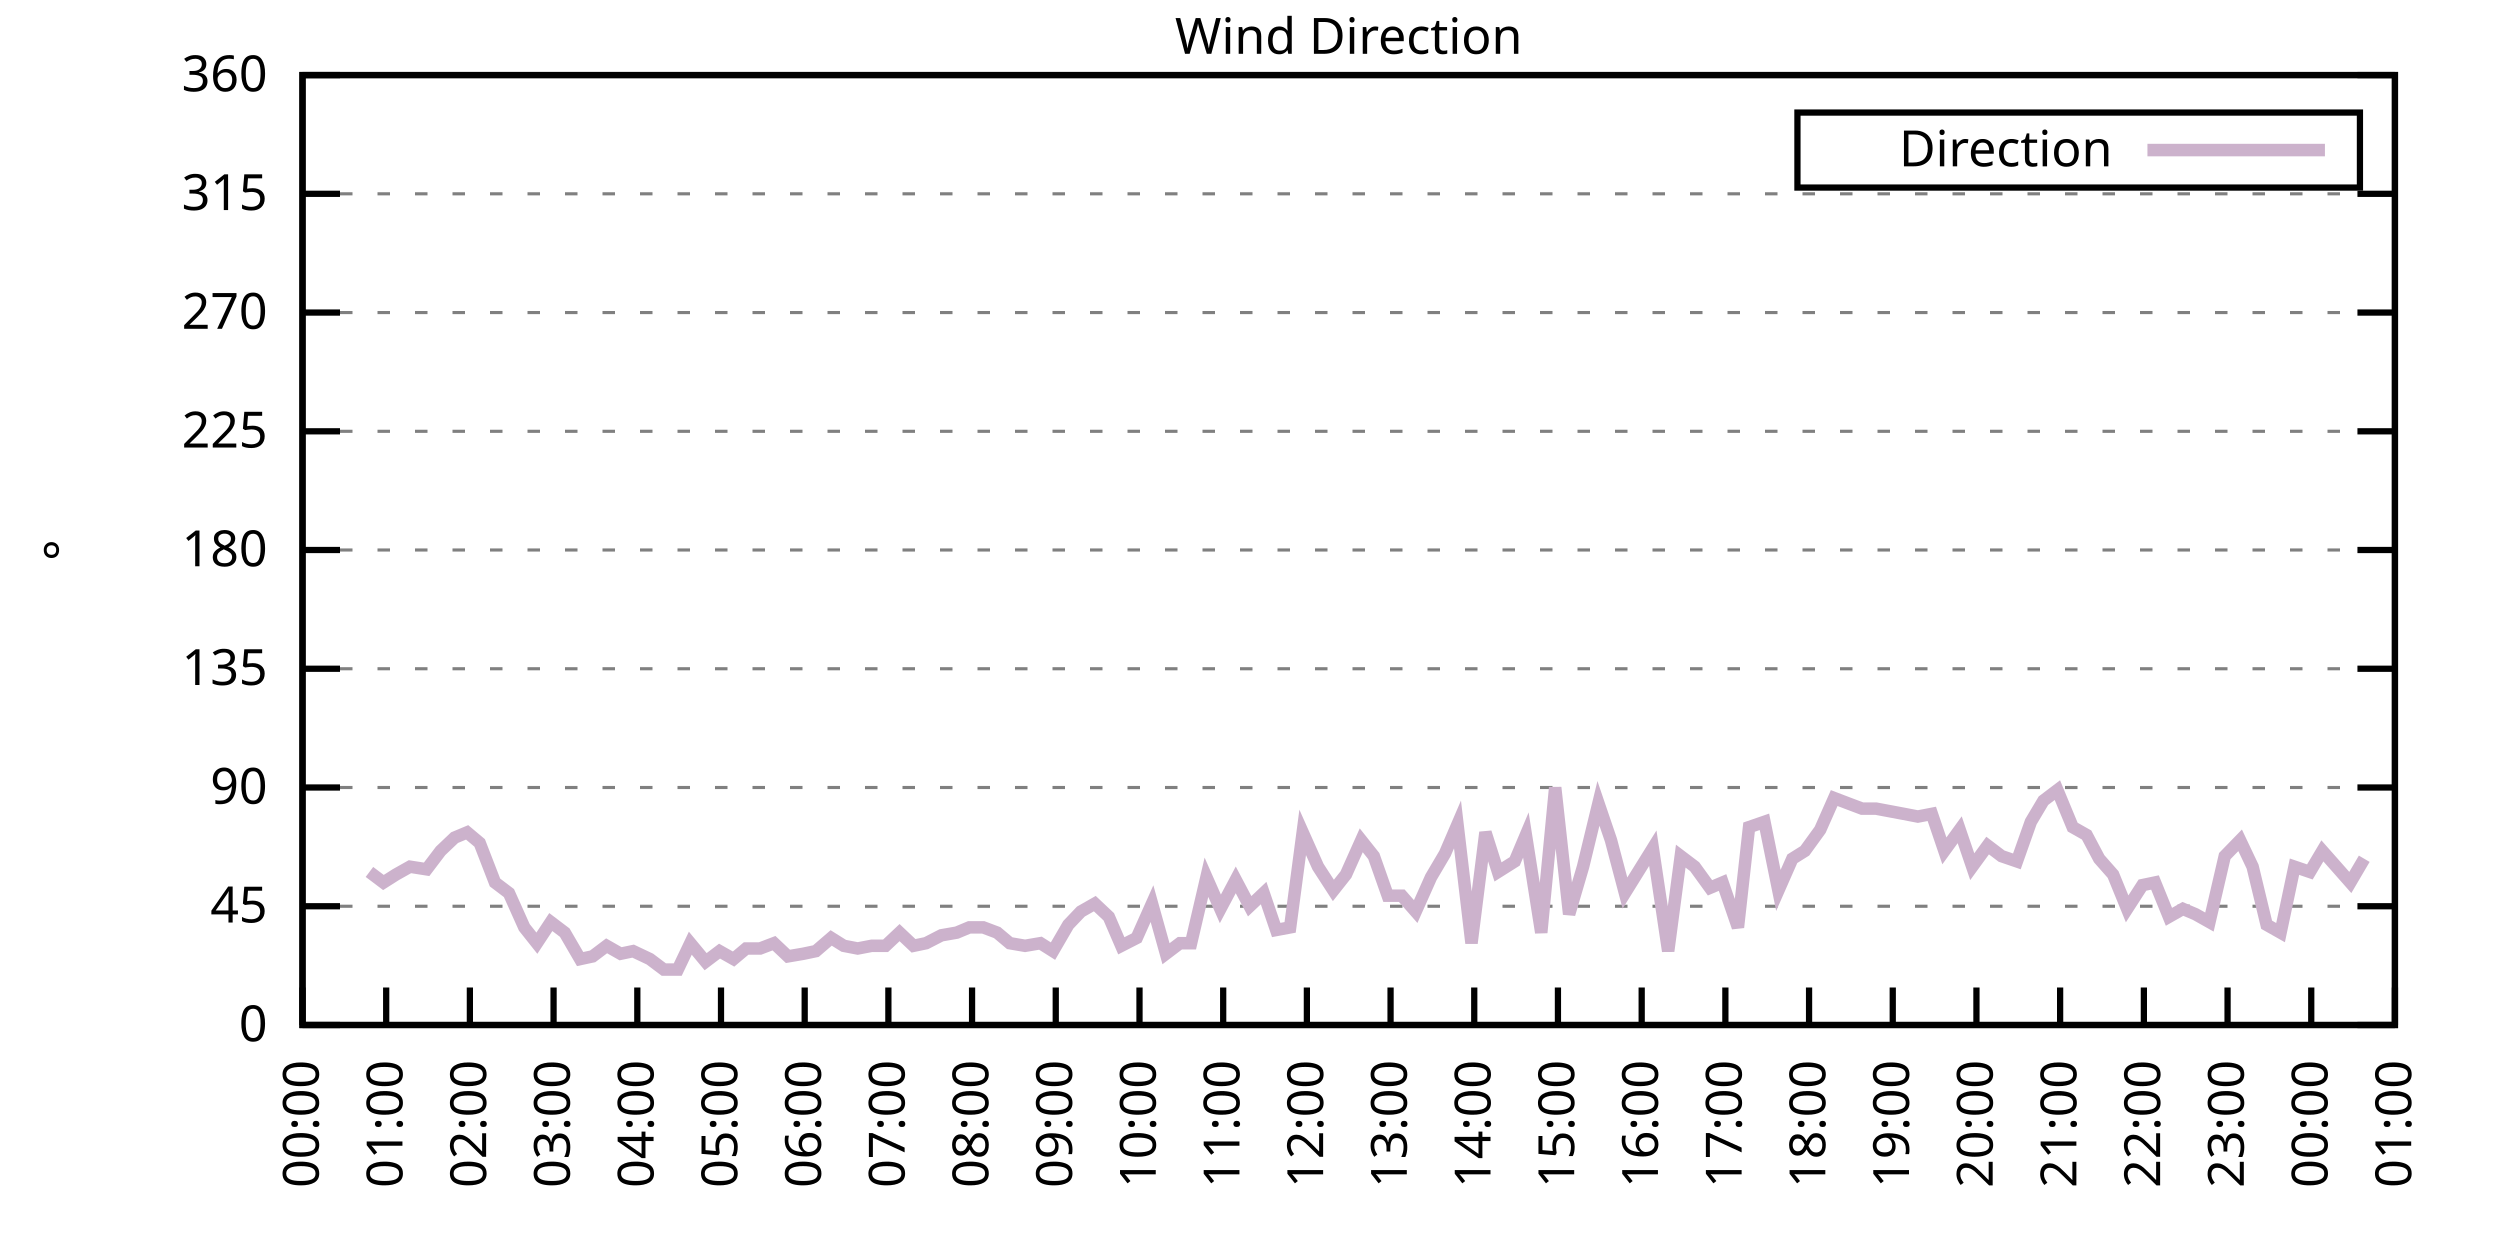
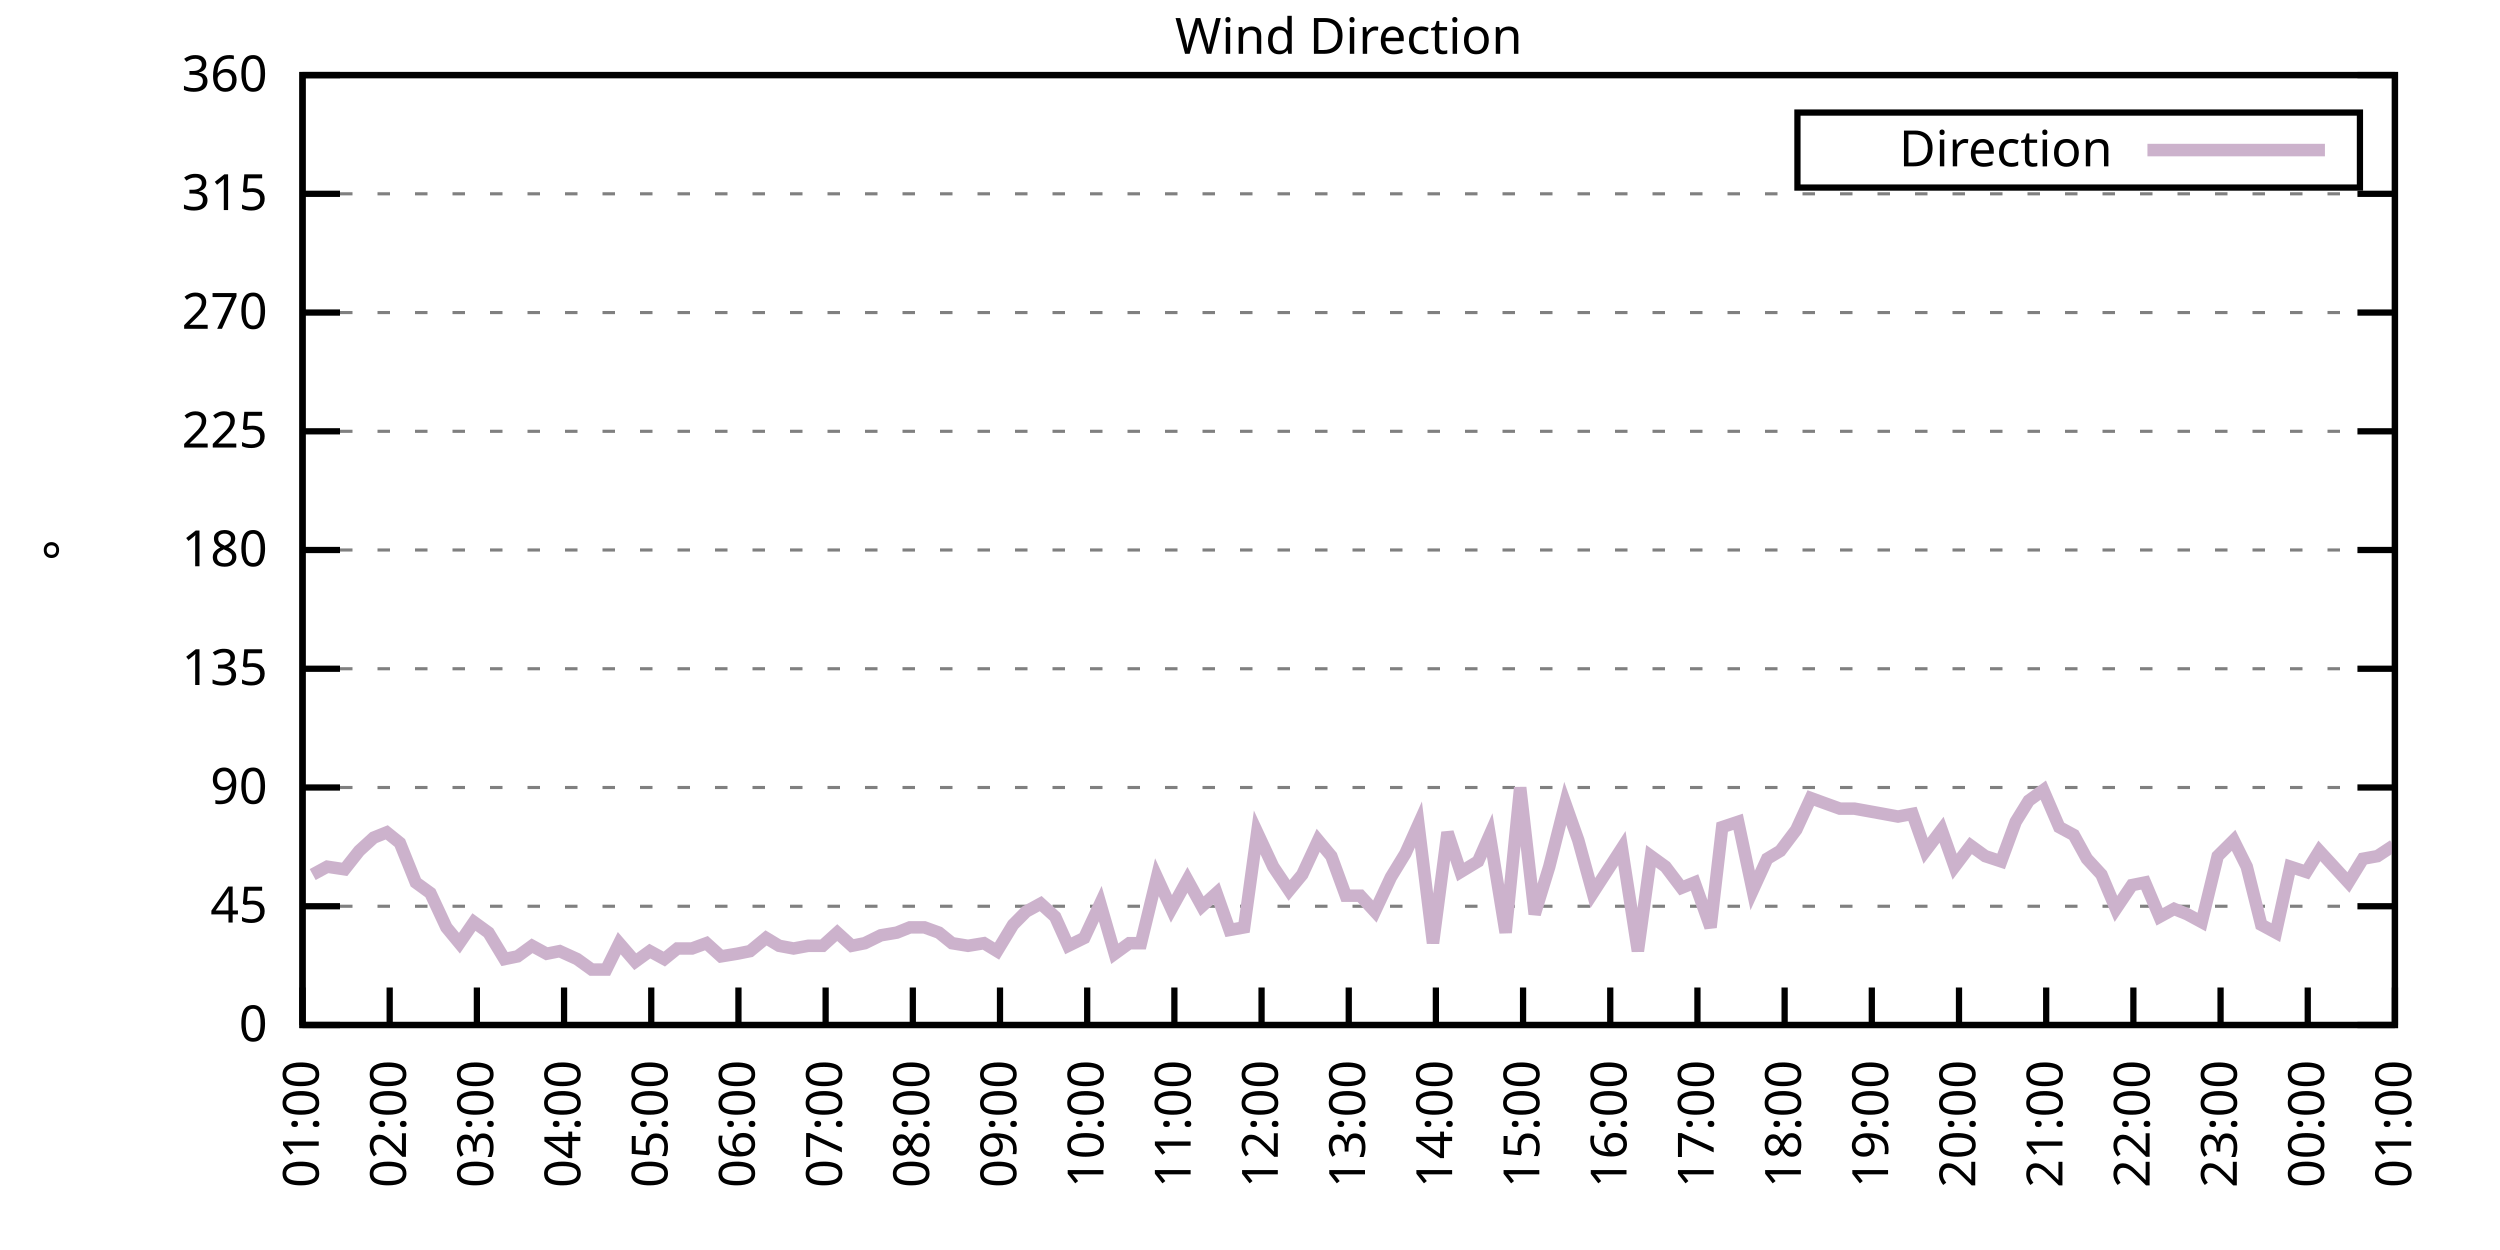
<svg xmlns="http://www.w3.org/2000/svg" xmlns:xlink="http://www.w3.org/1999/xlink" width="400" height="200" viewBox="0 0 400 200">
  <g id="gnuplot_canvas">
    <rect x="0" y="0" width="400" height="200" fill="none" />
    <defs>
      <circle id="gpDot" r="0.5" stroke-width="0.5" stroke="currentColor" />
      <path id="gpPt0" stroke-width="0.333" stroke="currentColor" d="M-1,0 h2 M0,-1 v2" />
      <path id="gpPt1" stroke-width="0.333" stroke="currentColor" d="M-1,-1 L1,1 M1,-1 L-1,1" />
      <path id="gpPt2" stroke-width="0.333" stroke="currentColor" d="M-1,0 L1,0 M0,-1 L0,1 M-1,-1 L1,1 M-1,1 L1,-1" />
      <rect id="gpPt3" stroke-width="0.333" stroke="currentColor" x="-1" y="-1" width="2" height="2" />
      <rect id="gpPt4" stroke-width="0.333" stroke="currentColor" fill="currentColor" x="-1" y="-1" width="2" height="2" />
      <circle id="gpPt5" stroke-width="0.333" stroke="currentColor" cx="0" cy="0" r="1" />
      <use xlink:href="#gpPt5" id="gpPt6" fill="currentColor" stroke="none" />
      <path id="gpPt7" stroke-width="0.333" stroke="currentColor" d="M0,-1.33 L-1.33,0.67 L1.33,0.67 z" />
      <use xlink:href="#gpPt7" id="gpPt8" fill="currentColor" stroke="none" />
      <use xlink:href="#gpPt7" id="gpPt9" stroke="currentColor" transform="rotate(180)" />
      <use xlink:href="#gpPt9" id="gpPt10" fill="currentColor" stroke="none" />
      <use xlink:href="#gpPt3" id="gpPt11" stroke="currentColor" transform="rotate(45)" />
      <use xlink:href="#gpPt11" id="gpPt12" fill="currentColor" stroke="none" />
      <path id="gpPt13" stroke-width="0.333" stroke="currentColor" d="M0,1.330 L1.265,0.411 L0.782,-1.067 L-0.782,-1.076 L-1.265,0.411 z" />
      <use xlink:href="#gpPt13" id="gpPt14" fill="currentColor" stroke="none" />
      <filter id="textbox" filterUnits="objectBoundingBox" x="0" y="0" height="1" width="1">
        <feFlood flood-color="white" flood-opacity="1" result="bgnd" />
        <feComposite in="SourceGraphic" in2="bgnd" operator="atop" />
      </filter>
      <filter id="greybox" filterUnits="objectBoundingBox" x="0" y="0" height="1" width="1">
        <feFlood flood-color="lightgrey" flood-opacity="1" result="grey" />
        <feComposite in="SourceGraphic" in2="grey" operator="atop" />
      </filter>
    </defs>
    <g fill="none" color="white" stroke="currentColor" stroke-width="1.00" stroke-linecap="butt" stroke-linejoin="miter">
</g>
    <g fill="none" color="black" stroke="currentColor" stroke-width="1.00" stroke-linecap="butt" stroke-linejoin="miter">
      <g stroke="none" shape-rendering="crispEdges">
        <polygon fill="rgb(255, 255, 255)" points="48.40,164.00 383.18,164.00 383.18,12.02 48.40,12.02 " />
      </g>
    </g>
    <g fill="none" color="black" stroke="currentColor" stroke-width="1.00" stroke-linecap="butt" stroke-linejoin="miter">
</g>
    <g fill="none" color="black" stroke="black" stroke-width="0.50" stroke-linecap="butt" stroke-linejoin="miter">
</g>
    <g fill="none" color="gray" stroke="currentColor" stroke-width="0.50" stroke-linecap="butt" stroke-linejoin="miter">
      <path stroke="gray" stroke-dasharray="2,4" class="gridline" d="M48.40,164.00 L383.19,164.00  " />
    </g>
    <g fill="none" color="gray" stroke="gray" stroke-width="1.00" stroke-linecap="butt" stroke-linejoin="miter">
</g>
    <g fill="none" color="black" stroke="currentColor" stroke-width="1.00" stroke-linecap="butt" stroke-linejoin="miter">
      <path stroke="black" d="M48.40,164.00 L54.40,164.00 M383.19,164.00 L377.19,164.00  " />
      <g transform="translate(42.80,166.60)" stroke="none" fill="black" font-family="Sans" font-size="8.00" text-anchor="end">
        <text>
          <tspan font-family="Sans"> 0</tspan>
        </text>
      </g>
    </g>
    <g fill="none" color="black" stroke="currentColor" stroke-width="1.00" stroke-linecap="butt" stroke-linejoin="miter">
</g>
    <g fill="none" color="black" stroke="black" stroke-width="0.50" stroke-linecap="butt" stroke-linejoin="miter">
</g>
    <g fill="none" color="gray" stroke="currentColor" stroke-width="0.50" stroke-linecap="butt" stroke-linejoin="miter">
      <path stroke="gray" stroke-dasharray="2,4" class="gridline" d="M48.40,145.00 L383.19,145.00  " />
    </g>
    <g fill="none" color="gray" stroke="gray" stroke-width="1.00" stroke-linecap="butt" stroke-linejoin="miter">
</g>
    <g fill="none" color="black" stroke="currentColor" stroke-width="1.00" stroke-linecap="butt" stroke-linejoin="miter">
      <path stroke="black" d="M48.40,145.00 L54.40,145.00 M383.19,145.00 L377.19,145.00  " />
      <g transform="translate(42.80,147.60)" stroke="none" fill="black" font-family="Sans" font-size="8.00" text-anchor="end">
        <text>
          <tspan font-family="Sans"> 45</tspan>
        </text>
      </g>
    </g>
    <g fill="none" color="black" stroke="currentColor" stroke-width="1.00" stroke-linecap="butt" stroke-linejoin="miter">
</g>
    <g fill="none" color="black" stroke="black" stroke-width="0.50" stroke-linecap="butt" stroke-linejoin="miter">
</g>
    <g fill="none" color="gray" stroke="currentColor" stroke-width="0.50" stroke-linecap="butt" stroke-linejoin="miter">
      <path stroke="gray" stroke-dasharray="2,4" class="gridline" d="M48.40,126.00 L383.19,126.00  " />
    </g>
    <g fill="none" color="gray" stroke="gray" stroke-width="1.00" stroke-linecap="butt" stroke-linejoin="miter">
</g>
    <g fill="none" color="black" stroke="currentColor" stroke-width="1.00" stroke-linecap="butt" stroke-linejoin="miter">
      <path stroke="black" d="M48.40,126.00 L54.40,126.00 M383.19,126.00 L377.19,126.00  " />
      <g transform="translate(42.80,128.60)" stroke="none" fill="black" font-family="Sans" font-size="8.00" text-anchor="end">
        <text>
          <tspan font-family="Sans"> 90</tspan>
        </text>
      </g>
    </g>
    <g fill="none" color="black" stroke="currentColor" stroke-width="1.00" stroke-linecap="butt" stroke-linejoin="miter">
</g>
    <g fill="none" color="black" stroke="black" stroke-width="0.50" stroke-linecap="butt" stroke-linejoin="miter">
</g>
    <g fill="none" color="gray" stroke="currentColor" stroke-width="0.50" stroke-linecap="butt" stroke-linejoin="miter">
      <path stroke="gray" stroke-dasharray="2,4" class="gridline" d="M48.40,107.00 L383.19,107.00  " />
    </g>
    <g fill="none" color="gray" stroke="gray" stroke-width="1.00" stroke-linecap="butt" stroke-linejoin="miter">
</g>
    <g fill="none" color="black" stroke="currentColor" stroke-width="1.00" stroke-linecap="butt" stroke-linejoin="miter">
      <path stroke="black" d="M48.40,107.00 L54.40,107.00 M383.19,107.00 L377.19,107.00  " />
      <g transform="translate(42.80,109.60)" stroke="none" fill="black" font-family="Sans" font-size="8.00" text-anchor="end">
        <text>
          <tspan font-family="Sans"> 135</tspan>
        </text>
      </g>
    </g>
    <g fill="none" color="black" stroke="currentColor" stroke-width="1.00" stroke-linecap="butt" stroke-linejoin="miter">
</g>
    <g fill="none" color="black" stroke="black" stroke-width="0.50" stroke-linecap="butt" stroke-linejoin="miter">
</g>
    <g fill="none" color="gray" stroke="currentColor" stroke-width="0.50" stroke-linecap="butt" stroke-linejoin="miter">
      <path stroke="gray" stroke-dasharray="2,4" class="gridline" d="M48.40,88.00 L383.19,88.00  " />
    </g>
    <g fill="none" color="gray" stroke="gray" stroke-width="1.00" stroke-linecap="butt" stroke-linejoin="miter">
</g>
    <g fill="none" color="black" stroke="currentColor" stroke-width="1.00" stroke-linecap="butt" stroke-linejoin="miter">
      <path stroke="black" d="M48.40,88.00 L54.40,88.00 M383.19,88.00 L377.19,88.00  " />
      <g transform="translate(42.80,90.60)" stroke="none" fill="black" font-family="Sans" font-size="8.00" text-anchor="end">
        <text>
          <tspan font-family="Sans"> 180</tspan>
        </text>
      </g>
    </g>
    <g fill="none" color="black" stroke="currentColor" stroke-width="1.00" stroke-linecap="butt" stroke-linejoin="miter">
</g>
    <g fill="none" color="black" stroke="black" stroke-width="0.50" stroke-linecap="butt" stroke-linejoin="miter">
</g>
    <g fill="none" color="gray" stroke="currentColor" stroke-width="0.50" stroke-linecap="butt" stroke-linejoin="miter">
      <path stroke="gray" stroke-dasharray="2,4" class="gridline" d="M48.40,69.01 L383.19,69.01  " />
    </g>
    <g fill="none" color="gray" stroke="gray" stroke-width="1.00" stroke-linecap="butt" stroke-linejoin="miter">
</g>
    <g fill="none" color="black" stroke="currentColor" stroke-width="1.00" stroke-linecap="butt" stroke-linejoin="miter">
      <path stroke="black" d="M48.40,69.01 L54.40,69.01 M383.19,69.01 L377.19,69.01  " />
      <g transform="translate(42.80,71.61)" stroke="none" fill="black" font-family="Sans" font-size="8.00" text-anchor="end">
        <text>
          <tspan font-family="Sans"> 225</tspan>
        </text>
      </g>
    </g>
    <g fill="none" color="black" stroke="currentColor" stroke-width="1.00" stroke-linecap="butt" stroke-linejoin="miter">
</g>
    <g fill="none" color="black" stroke="black" stroke-width="0.50" stroke-linecap="butt" stroke-linejoin="miter">
</g>
    <g fill="none" color="gray" stroke="currentColor" stroke-width="0.50" stroke-linecap="butt" stroke-linejoin="miter">
      <path stroke="gray" stroke-dasharray="2,4" class="gridline" d="M48.40,50.01 L383.19,50.01  " />
    </g>
    <g fill="none" color="gray" stroke="gray" stroke-width="1.00" stroke-linecap="butt" stroke-linejoin="miter">
</g>
    <g fill="none" color="black" stroke="currentColor" stroke-width="1.00" stroke-linecap="butt" stroke-linejoin="miter">
      <path stroke="black" d="M48.40,50.01 L54.40,50.01 M383.19,50.01 L377.19,50.01  " />
      <g transform="translate(42.80,52.61)" stroke="none" fill="black" font-family="Sans" font-size="8.00" text-anchor="end">
        <text>
          <tspan font-family="Sans"> 270</tspan>
        </text>
      </g>
    </g>
    <g fill="none" color="black" stroke="currentColor" stroke-width="1.00" stroke-linecap="butt" stroke-linejoin="miter">
</g>
    <g fill="none" color="black" stroke="black" stroke-width="0.50" stroke-linecap="butt" stroke-linejoin="miter">
</g>
    <g fill="none" color="gray" stroke="currentColor" stroke-width="0.50" stroke-linecap="butt" stroke-linejoin="miter">
      <path stroke="gray" stroke-dasharray="2,4" class="gridline" d="M48.40,31.01 L383.19,31.01  " />
    </g>
    <g fill="none" color="gray" stroke="gray" stroke-width="1.00" stroke-linecap="butt" stroke-linejoin="miter">
</g>
    <g fill="none" color="black" stroke="currentColor" stroke-width="1.00" stroke-linecap="butt" stroke-linejoin="miter">
      <path stroke="black" d="M48.40,31.01 L54.40,31.01 M383.19,31.01 L377.19,31.01  " />
      <g transform="translate(42.80,33.61)" stroke="none" fill="black" font-family="Sans" font-size="8.00" text-anchor="end">
        <text>
          <tspan font-family="Sans"> 315</tspan>
        </text>
      </g>
    </g>
    <g fill="none" color="black" stroke="currentColor" stroke-width="1.00" stroke-linecap="butt" stroke-linejoin="miter">
</g>
    <g fill="none" color="black" stroke="black" stroke-width="0.50" stroke-linecap="butt" stroke-linejoin="miter">
</g>
    <g fill="none" color="gray" stroke="currentColor" stroke-width="0.50" stroke-linecap="butt" stroke-linejoin="miter">
      <path stroke="gray" stroke-dasharray="2,4" class="gridline" d="M48.40,12.01 L383.19,12.01  " />
    </g>
    <g fill="none" color="gray" stroke="gray" stroke-width="1.00" stroke-linecap="butt" stroke-linejoin="miter">
</g>
    <g fill="none" color="black" stroke="currentColor" stroke-width="1.00" stroke-linecap="butt" stroke-linejoin="miter">
      <path stroke="black" d="M48.40,12.01 L54.40,12.01 M383.19,12.01 L377.19,12.01  " />
      <g transform="translate(42.80,14.61)" stroke="none" fill="black" font-family="Sans" font-size="8.00" text-anchor="end">
        <text>
          <tspan font-family="Sans"> 360</tspan>
        </text>
      </g>
    </g>
    <g fill="none" color="black" stroke="currentColor" stroke-width="1.00" stroke-linecap="butt" stroke-linejoin="miter">
      <path stroke="black" d="M48.40,164.00 L48.40,158.00  " />
      <g transform="translate(51.00,169.60) rotate(270.00)" stroke="none" fill="black" font-family="Sans" font-size="8.00" text-anchor="end">
        <text>
-           <tspan font-family="Sans">00:00</tspan>
-         </text>
-       </g>
-     </g>
-     <g fill="none" color="black" stroke="currentColor" stroke-width="1.00" stroke-linecap="butt" stroke-linejoin="miter">
-       <path stroke="black" d="M61.79,164.00 L61.79,158.00  " />
-       <g transform="translate(64.39,169.60) rotate(270.00)" stroke="none" fill="black" font-family="Sans" font-size="8.00" text-anchor="end">
-         <text>
          <tspan font-family="Sans">01:00</tspan>
        </text>
      </g>
    </g>
    <g fill="none" color="black" stroke="currentColor" stroke-width="1.00" stroke-linecap="butt" stroke-linejoin="miter">
-       <path stroke="black" d="M75.18,164.00 L75.18,158.00  " />
-       <g transform="translate(77.78,169.60) rotate(270.00)" stroke="none" fill="black" font-family="Sans" font-size="8.00" text-anchor="end">
+       <path stroke="black" d="M62.35,164.00 L62.35,158.00  " />
+       <g transform="translate(64.95,169.60) rotate(270.00)" stroke="none" fill="black" font-family="Sans" font-size="8.00" text-anchor="end">
        <text>
          <tspan font-family="Sans">02:00</tspan>
        </text>
      </g>
    </g>
    <g fill="none" color="black" stroke="currentColor" stroke-width="1.00" stroke-linecap="butt" stroke-linejoin="miter">
-       <path stroke="black" d="M88.57,164.00 L88.57,158.00  " />
-       <g transform="translate(91.17,169.60) rotate(270.00)" stroke="none" fill="black" font-family="Sans" font-size="8.00" text-anchor="end">
+       <path stroke="black" d="M76.30,164.00 L76.30,158.00  " />
+       <g transform="translate(78.90,169.60) rotate(270.00)" stroke="none" fill="black" font-family="Sans" font-size="8.00" text-anchor="end">
        <text>
          <tspan font-family="Sans">03:00</tspan>
        </text>
      </g>
    </g>
    <g fill="none" color="black" stroke="currentColor" stroke-width="1.00" stroke-linecap="butt" stroke-linejoin="miter">
-       <path stroke="black" d="M101.97,164.00 L101.97,158.00  " />
-       <g transform="translate(104.57,169.60) rotate(270.00)" stroke="none" fill="black" font-family="Sans" font-size="8.00" text-anchor="end">
+       <path stroke="black" d="M90.25,164.00 L90.25,158.00  " />
+       <g transform="translate(92.85,169.60) rotate(270.00)" stroke="none" fill="black" font-family="Sans" font-size="8.00" text-anchor="end">
        <text>
          <tspan font-family="Sans">04:00</tspan>
        </text>
      </g>
    </g>
    <g fill="none" color="black" stroke="currentColor" stroke-width="1.00" stroke-linecap="butt" stroke-linejoin="miter">
-       <path stroke="black" d="M115.36,164.00 L115.36,158.00  " />
-       <g transform="translate(117.96,169.60) rotate(270.00)" stroke="none" fill="black" font-family="Sans" font-size="8.00" text-anchor="end">
+       <path stroke="black" d="M104.20,164.00 L104.20,158.00  " />
+       <g transform="translate(106.80,169.60) rotate(270.00)" stroke="none" fill="black" font-family="Sans" font-size="8.00" text-anchor="end">
        <text>
          <tspan font-family="Sans">05:00</tspan>
        </text>
      </g>
    </g>
    <g fill="none" color="black" stroke="currentColor" stroke-width="1.00" stroke-linecap="butt" stroke-linejoin="miter">
-       <path stroke="black" d="M128.75,164.00 L128.75,158.00  " />
-       <g transform="translate(131.35,169.60) rotate(270.00)" stroke="none" fill="black" font-family="Sans" font-size="8.00" text-anchor="end">
+       <path stroke="black" d="M118.15,164.00 L118.15,158.00  " />
+       <g transform="translate(120.75,169.60) rotate(270.00)" stroke="none" fill="black" font-family="Sans" font-size="8.00" text-anchor="end">
        <text>
          <tspan font-family="Sans">06:00</tspan>
        </text>
      </g>
    </g>
    <g fill="none" color="black" stroke="currentColor" stroke-width="1.00" stroke-linecap="butt" stroke-linejoin="miter">
-       <path stroke="black" d="M142.14,164.00 L142.14,158.00  " />
-       <g transform="translate(144.74,169.60) rotate(270.00)" stroke="none" fill="black" font-family="Sans" font-size="8.00" text-anchor="end">
+       <path stroke="black" d="M132.10,164.00 L132.10,158.00  " />
+       <g transform="translate(134.70,169.60) rotate(270.00)" stroke="none" fill="black" font-family="Sans" font-size="8.00" text-anchor="end">
        <text>
          <tspan font-family="Sans">07:00</tspan>
        </text>
      </g>
    </g>
    <g fill="none" color="black" stroke="currentColor" stroke-width="1.00" stroke-linecap="butt" stroke-linejoin="miter">
-       <path stroke="black" d="M155.53,164.00 L155.53,158.00  " />
-       <g transform="translate(158.13,169.60) rotate(270.00)" stroke="none" fill="black" font-family="Sans" font-size="8.00" text-anchor="end">
+       <path stroke="black" d="M146.05,164.00 L146.05,158.00  " />
+       <g transform="translate(148.65,169.60) rotate(270.00)" stroke="none" fill="black" font-family="Sans" font-size="8.00" text-anchor="end">
        <text>
          <tspan font-family="Sans">08:00</tspan>
        </text>
      </g>
    </g>
    <g fill="none" color="black" stroke="currentColor" stroke-width="1.00" stroke-linecap="butt" stroke-linejoin="miter">
-       <path stroke="black" d="M168.92,164.00 L168.92,158.00  " />
-       <g transform="translate(171.52,169.60) rotate(270.00)" stroke="none" fill="black" font-family="Sans" font-size="8.00" text-anchor="end">
+       <path stroke="black" d="M160.00,164.00 L160.00,158.00  " />
+       <g transform="translate(162.60,169.60) rotate(270.00)" stroke="none" fill="black" font-family="Sans" font-size="8.00" text-anchor="end">
        <text>
          <tspan font-family="Sans">09:00</tspan>
        </text>
      </g>
    </g>
    <g fill="none" color="black" stroke="currentColor" stroke-width="1.00" stroke-linecap="butt" stroke-linejoin="miter">
-       <path stroke="black" d="M182.32,164.00 L182.32,158.00  " />
-       <g transform="translate(184.92,169.60) rotate(270.00)" stroke="none" fill="black" font-family="Sans" font-size="8.00" text-anchor="end">
+       <path stroke="black" d="M173.95,164.00 L173.95,158.00  " />
+       <g transform="translate(176.55,169.60) rotate(270.00)" stroke="none" fill="black" font-family="Sans" font-size="8.00" text-anchor="end">
        <text>
          <tspan font-family="Sans">10:00</tspan>
        </text>
      </g>
    </g>
    <g fill="none" color="black" stroke="currentColor" stroke-width="1.00" stroke-linecap="butt" stroke-linejoin="miter">
-       <path stroke="black" d="M195.71,164.00 L195.71,158.00  " />
-       <g transform="translate(198.31,169.60) rotate(270.00)" stroke="none" fill="black" font-family="Sans" font-size="8.00" text-anchor="end">
+       <path stroke="black" d="M187.90,164.00 L187.90,158.00  " />
+       <g transform="translate(190.50,169.60) rotate(270.00)" stroke="none" fill="black" font-family="Sans" font-size="8.00" text-anchor="end">
        <text>
          <tspan font-family="Sans">11:00</tspan>
        </text>
      </g>
    </g>
    <g fill="none" color="black" stroke="currentColor" stroke-width="1.00" stroke-linecap="butt" stroke-linejoin="miter">
-       <path stroke="black" d="M209.10,164.00 L209.10,158.00  " />
-       <g transform="translate(211.70,169.60) rotate(270.00)" stroke="none" fill="black" font-family="Sans" font-size="8.00" text-anchor="end">
+       <path stroke="black" d="M201.85,164.00 L201.85,158.00  " />
+       <g transform="translate(204.45,169.60) rotate(270.00)" stroke="none" fill="black" font-family="Sans" font-size="8.00" text-anchor="end">
        <text>
          <tspan font-family="Sans">12:00</tspan>
        </text>
      </g>
    </g>
    <g fill="none" color="black" stroke="currentColor" stroke-width="1.00" stroke-linecap="butt" stroke-linejoin="miter">
-       <path stroke="black" d="M222.49,164.00 L222.49,158.00  " />
-       <g transform="translate(225.09,169.60) rotate(270.00)" stroke="none" fill="black" font-family="Sans" font-size="8.00" text-anchor="end">
+       <path stroke="black" d="M215.80,164.00 L215.80,158.00  " />
+       <g transform="translate(218.40,169.60) rotate(270.00)" stroke="none" fill="black" font-family="Sans" font-size="8.00" text-anchor="end">
        <text>
          <tspan font-family="Sans">13:00</tspan>
        </text>
      </g>
    </g>
    <g fill="none" color="black" stroke="currentColor" stroke-width="1.00" stroke-linecap="butt" stroke-linejoin="miter">
-       <path stroke="black" d="M235.88,164.00 L235.88,158.00  " />
-       <g transform="translate(238.48,169.60) rotate(270.00)" stroke="none" fill="black" font-family="Sans" font-size="8.00" text-anchor="end">
+       <path stroke="black" d="M229.74,164.00 L229.74,158.00  " />
+       <g transform="translate(232.34,169.60) rotate(270.00)" stroke="none" fill="black" font-family="Sans" font-size="8.00" text-anchor="end">
        <text>
          <tspan font-family="Sans">14:00</tspan>
        </text>
      </g>
    </g>
    <g fill="none" color="black" stroke="currentColor" stroke-width="1.00" stroke-linecap="butt" stroke-linejoin="miter">
-       <path stroke="black" d="M249.27,164.00 L249.27,158.00  " />
-       <g transform="translate(251.87,169.60) rotate(270.00)" stroke="none" fill="black" font-family="Sans" font-size="8.00" text-anchor="end">
+       <path stroke="black" d="M243.69,164.00 L243.69,158.00  " />
+       <g transform="translate(246.29,169.60) rotate(270.00)" stroke="none" fill="black" font-family="Sans" font-size="8.00" text-anchor="end">
        <text>
          <tspan font-family="Sans">15:00</tspan>
        </text>
      </g>
    </g>
    <g fill="none" color="black" stroke="currentColor" stroke-width="1.00" stroke-linecap="butt" stroke-linejoin="miter">
-       <path stroke="black" d="M262.67,164.00 L262.67,158.00  " />
-       <g transform="translate(265.27,169.60) rotate(270.00)" stroke="none" fill="black" font-family="Sans" font-size="8.00" text-anchor="end">
+       <path stroke="black" d="M257.64,164.00 L257.64,158.00  " />
+       <g transform="translate(260.24,169.60) rotate(270.00)" stroke="none" fill="black" font-family="Sans" font-size="8.00" text-anchor="end">
        <text>
          <tspan font-family="Sans">16:00</tspan>
        </text>
      </g>
    </g>
    <g fill="none" color="black" stroke="currentColor" stroke-width="1.00" stroke-linecap="butt" stroke-linejoin="miter">
-       <path stroke="black" d="M276.06,164.00 L276.06,158.00  " />
-       <g transform="translate(278.66,169.60) rotate(270.00)" stroke="none" fill="black" font-family="Sans" font-size="8.00" text-anchor="end">
+       <path stroke="black" d="M271.59,164.00 L271.59,158.00  " />
+       <g transform="translate(274.19,169.60) rotate(270.00)" stroke="none" fill="black" font-family="Sans" font-size="8.00" text-anchor="end">
        <text>
          <tspan font-family="Sans">17:00</tspan>
        </text>
      </g>
    </g>
    <g fill="none" color="black" stroke="currentColor" stroke-width="1.00" stroke-linecap="butt" stroke-linejoin="miter">
-       <path stroke="black" d="M289.45,164.00 L289.45,158.00  " />
-       <g transform="translate(292.05,169.60) rotate(270.00)" stroke="none" fill="black" font-family="Sans" font-size="8.00" text-anchor="end">
+       <path stroke="black" d="M285.54,164.00 L285.54,158.00  " />
+       <g transform="translate(288.14,169.60) rotate(270.00)" stroke="none" fill="black" font-family="Sans" font-size="8.00" text-anchor="end">
        <text>
          <tspan font-family="Sans">18:00</tspan>
        </text>
      </g>
    </g>
    <g fill="none" color="black" stroke="currentColor" stroke-width="1.00" stroke-linecap="butt" stroke-linejoin="miter">
-       <path stroke="black" d="M302.84,164.00 L302.84,158.00  " />
-       <g transform="translate(305.44,169.60) rotate(270.00)" stroke="none" fill="black" font-family="Sans" font-size="8.00" text-anchor="end">
+       <path stroke="black" d="M299.49,164.00 L299.49,158.00  " />
+       <g transform="translate(302.09,169.60) rotate(270.00)" stroke="none" fill="black" font-family="Sans" font-size="8.00" text-anchor="end">
        <text>
          <tspan font-family="Sans">19:00</tspan>
        </text>
      </g>
    </g>
    <g fill="none" color="black" stroke="currentColor" stroke-width="1.00" stroke-linecap="butt" stroke-linejoin="miter">
-       <path stroke="black" d="M316.23,164.00 L316.23,158.00  " />
-       <g transform="translate(318.83,169.60) rotate(270.00)" stroke="none" fill="black" font-family="Sans" font-size="8.00" text-anchor="end">
+       <path stroke="black" d="M313.44,164.00 L313.44,158.00  " />
+       <g transform="translate(316.04,169.60) rotate(270.00)" stroke="none" fill="black" font-family="Sans" font-size="8.00" text-anchor="end">
        <text>
          <tspan font-family="Sans">20:00</tspan>
        </text>
      </g>
    </g>
    <g fill="none" color="black" stroke="currentColor" stroke-width="1.00" stroke-linecap="butt" stroke-linejoin="miter">
-       <path stroke="black" d="M329.62,164.00 L329.62,158.00  " />
-       <g transform="translate(332.22,169.60) rotate(270.00)" stroke="none" fill="black" font-family="Sans" font-size="8.00" text-anchor="end">
+       <path stroke="black" d="M327.39,164.00 L327.39,158.00  " />
+       <g transform="translate(329.99,169.60) rotate(270.00)" stroke="none" fill="black" font-family="Sans" font-size="8.00" text-anchor="end">
        <text>
          <tspan font-family="Sans">21:00</tspan>
        </text>
      </g>
    </g>
    <g fill="none" color="black" stroke="currentColor" stroke-width="1.00" stroke-linecap="butt" stroke-linejoin="miter">
-       <path stroke="black" d="M343.02,164.00 L343.02,158.00  " />
-       <g transform="translate(345.62,169.60) rotate(270.00)" stroke="none" fill="black" font-family="Sans" font-size="8.00" text-anchor="end">
+       <path stroke="black" d="M341.34,164.00 L341.34,158.00  " />
+       <g transform="translate(343.94,169.60) rotate(270.00)" stroke="none" fill="black" font-family="Sans" font-size="8.00" text-anchor="end">
        <text>
          <tspan font-family="Sans">22:00</tspan>
        </text>
      </g>
    </g>
    <g fill="none" color="black" stroke="currentColor" stroke-width="1.00" stroke-linecap="butt" stroke-linejoin="miter">
-       <path stroke="black" d="M356.41,164.00 L356.41,158.00  " />
-       <g transform="translate(359.01,169.60) rotate(270.00)" stroke="none" fill="black" font-family="Sans" font-size="8.00" text-anchor="end">
+       <path stroke="black" d="M355.29,164.00 L355.29,158.00  " />
+       <g transform="translate(357.89,169.60) rotate(270.00)" stroke="none" fill="black" font-family="Sans" font-size="8.00" text-anchor="end">
        <text>
          <tspan font-family="Sans">23:00</tspan>
        </text>
      </g>
    </g>
    <g fill="none" color="black" stroke="currentColor" stroke-width="1.00" stroke-linecap="butt" stroke-linejoin="miter">
-       <path stroke="black" d="M369.80,164.00 L369.80,158.00  " />
-       <g transform="translate(372.40,169.60) rotate(270.00)" stroke="none" fill="black" font-family="Sans" font-size="8.00" text-anchor="end">
+       <path stroke="black" d="M369.24,164.00 L369.24,158.00  " />
+       <g transform="translate(371.84,169.60) rotate(270.00)" stroke="none" fill="black" font-family="Sans" font-size="8.00" text-anchor="end">
        <text>
          <tspan font-family="Sans">00:00</tspan>
        </text>
      </g>
    </g>
    <g fill="none" color="black" stroke="currentColor" stroke-width="1.00" stroke-linecap="butt" stroke-linejoin="miter">
      <path stroke="black" d="M383.19,164.00 L383.19,158.00  " />
      <g transform="translate(385.79,169.60) rotate(270.00)" stroke="none" fill="black" font-family="Sans" font-size="8.00" text-anchor="end">
        <text>
          <tspan font-family="Sans">01:00</tspan>
        </text>
      </g>
    </g>
    <g fill="none" color="black" stroke="currentColor" stroke-width="1.00" stroke-linecap="butt" stroke-linejoin="miter">
</g>
    <g fill="none" color="black" stroke="currentColor" stroke-width="1.00" stroke-linecap="butt" stroke-linejoin="miter">
      <path stroke="black" d="M48.40,12.01 L48.40,164.00 L383.19,164.00 L383.19,12.01 L48.40,12.01 Z  " />
    </g>
    <g fill="none" color="black" stroke="currentColor" stroke-width="1.00" stroke-linecap="butt" stroke-linejoin="miter">
</g>
    <g fill="none" color="black" stroke="currentColor" stroke-width="1.00" stroke-linecap="butt" stroke-linejoin="miter">
      <path stroke="black" d="M287.59,30.01 L287.59,18.01 L377.59,18.01 L377.59,30.01 L287.59,30.01 Z  " />
    </g>
    <g id="Wind_direction_plot_1">
      <g fill="none" color="white" stroke="black" stroke-width="2.00" stroke-linecap="butt" stroke-linejoin="miter">
</g>
      <g fill="none" color="black" stroke="currentColor" stroke-width="2.00" stroke-linecap="butt" stroke-linejoin="miter">
        <g transform="translate(337.99,26.61)" stroke="none" fill="black" font-family="Sans" font-size="8.00" text-anchor="end">
          <text>
            <tspan font-family="Sans">Direction</tspan>
          </text>
        </g>
      </g>
      <g fill="none" color="black" stroke="currentColor" stroke-width="2.00" stroke-linecap="butt" stroke-linejoin="miter">
-         <path stroke="rgb(204, 178, 204)" d="M343.59,24.01 L371.99,24.01 M59.11,139.51 L61.35,141.20 L63.35,139.93 L65.59,138.67 L68.26,139.09 L70.50,136.14   L72.73,134.02 L74.74,133.18 L76.75,134.87 L79.20,141.20 L81.43,142.89 L83.89,148.38 L85.90,150.91 L88.13,147.53   L90.36,149.22 L92.82,153.45 L94.82,153.02 L97.06,151.33 L99.29,152.60 L101.30,152.18 L103.98,153.45 L106.21,155.13   L108.44,155.13 L110.45,150.91 L112.90,153.87 L115.13,152.18 L117.37,153.45 L119.38,151.76 L121.61,151.76 L123.84,150.91   L126.07,153.02 L128.53,152.60 L130.54,152.18 L132.99,150.07 L135.00,151.33 L137.23,151.76 L139.46,151.33 L141.69,151.33   L143.93,149.22 L146.16,151.33 L148.17,150.91 L150.62,149.65 L153.08,149.22 L155.09,148.38 L157.32,148.38 L159.55,149.22   L161.56,150.91 L164.01,151.33 L166.47,150.91 L168.48,152.18 L170.93,147.96 L172.94,145.85 L175.17,144.58 L177.41,146.69   L179.41,151.33 L181.87,150.07 L184.32,144.58 L186.56,152.60 L188.79,150.91 L190.57,150.91 L193.03,140.36 L195.26,145.42   L197.72,140.78 L199.95,145.00 L202.18,142.89 L204.19,148.80 L206.42,148.38 L208.43,133.18 L210.88,138.67 L213.34,142.47   L215.35,139.93 L217.80,134.45 L219.81,136.98 L222.04,143.31 L224.28,143.31 L226.51,145.85 L228.96,140.36 L231.20,136.56   L233.20,131.91 L235.44,150.91 L237.67,133.18 L239.68,139.51 L242.36,137.82 L244.14,133.60 L246.60,149.22 L248.83,126.00   L251.06,146.27 L253.29,138.67 L255.75,128.54 L257.76,134.45 L259.99,142.89 L264.45,135.71 L266.91,152.18 L268.92,136.98   L271.15,138.67 L273.60,142.05 L275.61,141.20 L278.07,148.38 L279.85,132.34 L282.31,131.49 L284.54,142.47 L286.77,137.40   L288.78,136.14 L291.23,132.76 L293.47,127.69 L295.70,128.54 L297.93,129.38 L300.16,129.38 L302.39,129.80 L304.63,130.22   L306.86,130.65 L309.09,130.22 L311.10,136.14 L313.55,132.76 L315.56,138.67 L318.02,135.29 L320.25,136.98 L322.70,137.82   L324.94,131.49 L326.95,128.11 L329.18,126.42 L331.63,132.34 L333.86,133.60 L335.87,137.40 L338.10,139.93 L340.34,145.42   L342.79,141.62 L344.80,141.20 L347.03,146.69 L349.26,145.42 L351.27,146.27 L353.51,147.53 L355.96,136.98 L358.42,134.45   L360.42,138.67 L362.66,147.96 L364.89,149.22 L367.12,138.67 L369.58,139.51 L371.58,136.14 L373.82,138.67 L376.05,141.20   L378.28,137.40  " />
+         <path stroke="rgb(204, 178, 204)" d="M343.59,24.01 L371.99,24.01 M50.03,139.93 L52.35,138.67 L55.14,139.09 L57.47,136.14 L59.79,134.02 L61.88,133.18   L63.98,134.87 L66.53,141.20 L68.86,142.89 L71.42,148.38 L73.51,150.91 L75.83,147.53 L78.16,149.22 L80.72,153.45   L82.81,153.02 L85.13,151.33 L87.46,152.60 L89.55,152.18 L92.34,153.45 L94.67,155.13 L96.99,155.13 L99.08,150.91   L101.64,153.87 L103.97,152.18 L106.29,153.45 L108.38,151.76 L110.71,151.76 L113.03,150.91 L115.36,153.02 L117.92,152.60   L120.01,152.18 L122.57,150.07 L124.66,151.33 L126.98,151.76 L129.31,151.33 L131.63,151.33 L133.96,149.22 L136.28,151.33   L138.37,150.91 L140.93,149.65 L143.49,149.22 L145.58,148.38 L147.91,148.38 L150.23,149.22 L152.32,150.91 L154.88,151.33   L157.44,150.91 L159.53,152.18 L162.09,147.96 L164.18,145.85 L166.51,144.58 L168.83,146.69 L170.92,151.33 L173.48,150.07   L176.04,144.58 L178.36,152.60 L180.69,150.91 L182.55,150.91 L185.11,140.36 L187.43,145.42 L189.99,140.78 L192.31,145.00   L194.64,142.89 L196.73,148.80 L199.06,148.38 L201.15,133.18 L203.71,138.67 L206.26,142.47 L208.36,139.93 L210.91,134.45   L213.01,136.98 L215.33,143.31 L217.65,143.31 L219.98,145.85 L222.54,140.36 L224.86,136.56 L226.95,131.91 L229.28,150.91   L231.60,133.18 L233.70,139.51 L236.49,137.82 L238.35,133.60 L240.90,149.22 L243.23,126.00 L245.55,146.27 L247.88,138.67   L250.44,128.54 L252.53,134.45 L254.85,142.89 L259.50,135.71 L262.06,152.18 L264.15,136.98 L266.48,138.67 L269.04,142.05   L271.13,141.20 L273.69,148.38 L275.55,132.34 L278.10,131.49 L280.43,142.47 L282.75,137.40 L284.85,136.14 L287.40,132.76   L289.73,127.69 L292.05,128.54 L294.38,129.38 L296.70,129.38 L299.03,129.80 L301.35,130.22 L303.68,130.65 L306.00,130.22   L308.09,136.14 L310.65,132.76 L312.74,138.67 L315.30,135.29 L317.63,136.98 L320.18,137.82 L322.51,131.49 L324.60,128.11   L326.93,126.42 L329.48,132.34 L331.81,133.60 L333.90,137.40 L336.23,139.93 L338.55,145.42 L341.11,141.62 L343.20,141.20   L345.53,146.69 L347.85,145.42 L349.94,146.27 L352.27,147.53 L354.83,136.98 L357.38,134.45 L359.48,138.67 L361.80,147.96   L364.13,149.22 L366.45,138.67 L369.01,139.51 L371.10,136.14 L373.43,138.67 L375.75,141.20 L378.08,137.40 L380.40,136.98   L382.96,135.29  " />
      </g>
    </g>
    <g fill="none" color="black" stroke="currentColor" stroke-width="2.00" stroke-linecap="butt" stroke-linejoin="miter">
</g>
    <g fill="none" color="black" stroke="black" stroke-width="1.00" stroke-linecap="butt" stroke-linejoin="miter">
</g>
    <g fill="none" color="black" stroke="currentColor" stroke-width="1.00" stroke-linecap="butt" stroke-linejoin="miter">
      <path stroke="black" d="M48.40,12.01 L48.40,164.00 L383.19,164.00 L383.19,12.01 L48.40,12.01 Z  " />
      <g transform="translate(12.80,88.01) rotate(270.00)" stroke="none" fill="black" font-family="Sans" font-size="8.00" text-anchor="middle">
        <text>
          <tspan font-family="Sans">°</tspan>
        </text>
      </g>
    </g>
    <g fill="none" color="black" stroke="currentColor" stroke-width="1.00" stroke-linecap="butt" stroke-linejoin="miter">
</g>
    <g fill="none" color="black" stroke="currentColor" stroke-width="1.00" stroke-linecap="butt" stroke-linejoin="miter">
      <g transform="translate(215.79,8.61)" stroke="none" fill="black" font-family="Sans" font-size="8.00" text-anchor="middle">
        <text>
          <tspan font-family="Sans">Wind Direction</tspan>
        </text>
      </g>
    </g>
    <g fill="none" color="black" stroke="currentColor" stroke-width="1.00" stroke-linecap="butt" stroke-linejoin="miter">
</g>
  </g>
</svg>
